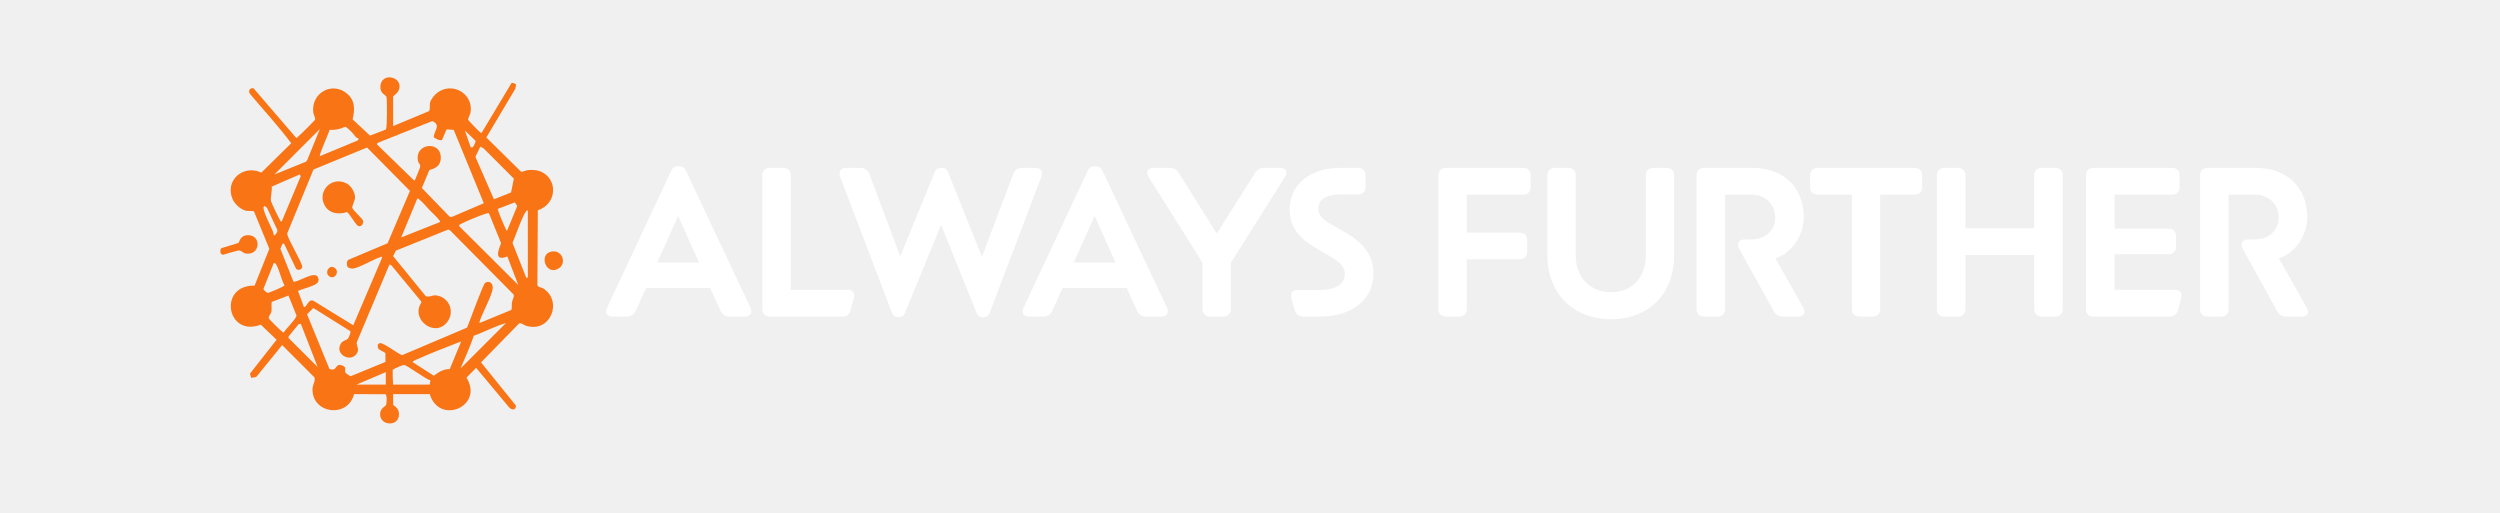
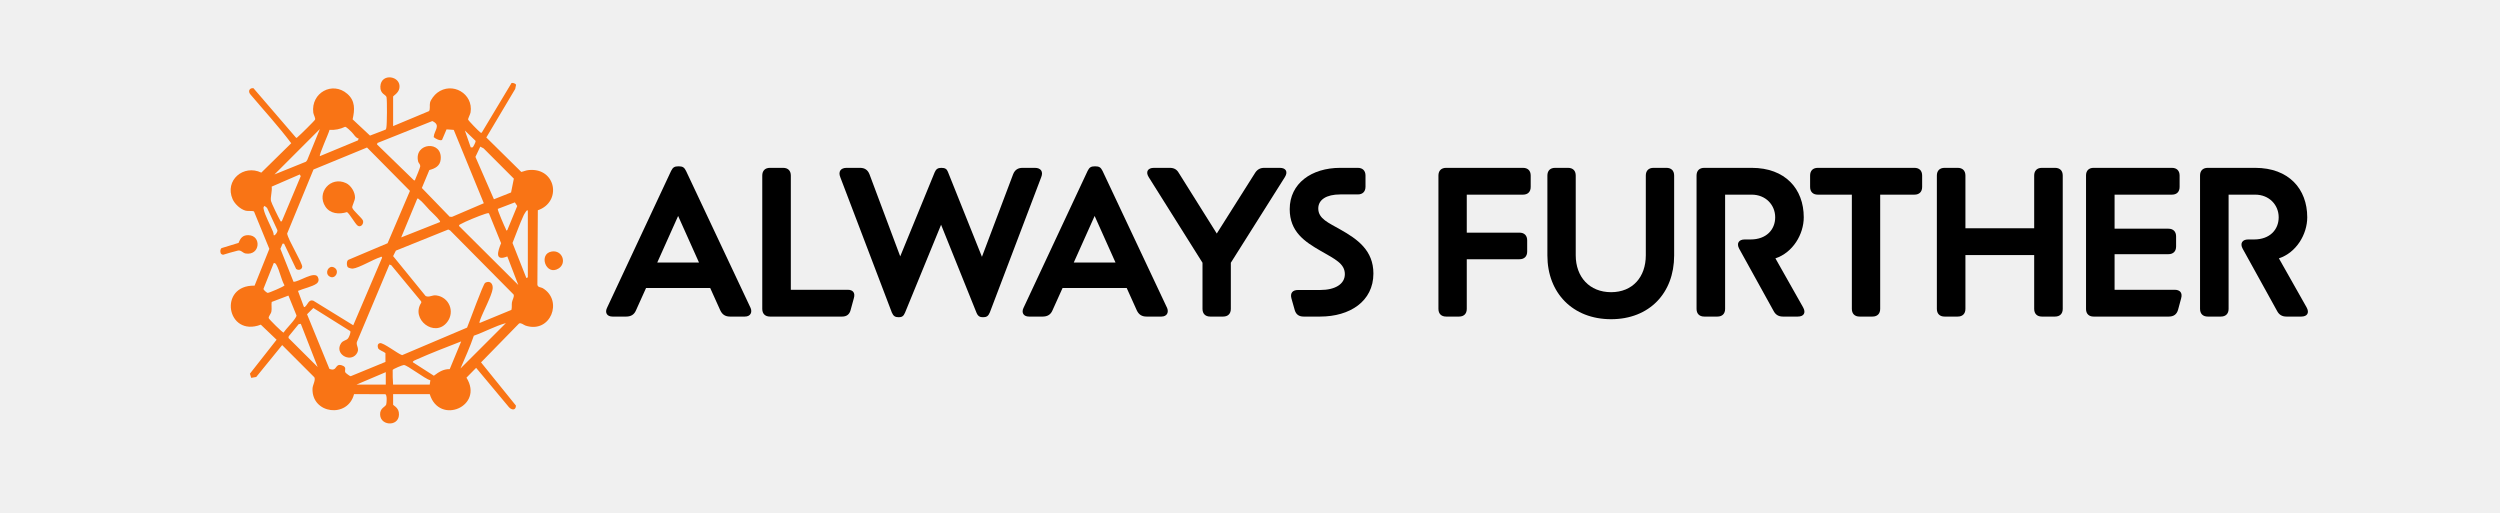
<svg xmlns="http://www.w3.org/2000/svg" id="Logo_Image" data-name="Logo Image" viewBox="0 0 1707.05 350.24">
  <defs>
    <style>
      .cls-1 {
-         fill: #fff;
+         fill: currentColor;
      }

      .cls-2 {
        fill: #f97415;
      }
    </style>
  </defs>
  <g id="New_Astro" data-name="New Astro">
    <g>
      <path class="cls-1" d="M414.44,210.31l43.8-93.6c1.2-2.4,2.25-3.15,5.1-3.15s3.9.75,5.1,3.15l44.1,93.6c1.2,2.85,0,5.85-3.9,5.85h-10.2c-3.15,0-5.25-1.35-6.6-4.2l-6.9-15.3h-43.8l-6.9,15.3c-1.2,2.85-3.45,4.2-6.6,4.2h-9.45c-3.75,0-5.25-2.7-3.75-5.85ZM477.29,179.26l-14.25-31.8-14.25,31.8h28.5Z" />
      <path class="cls-1" d="M520.49,210.91v-91.05c0-3.3,1.95-5.25,5.25-5.25h9c3.3,0,5.25,1.95,5.25,5.25v78h38.85c3.6,0,5.25,2.1,4.2,5.7l-2.25,8.25c-.75,2.85-2.7,4.35-5.7,4.35h-49.35c-3.3,0-5.25-1.95-5.25-5.25Z" />
      <path class="cls-1" d="M608.99,213.46l-35.25-92.55c-1.5-3.75.3-6.3,4.35-6.3h9.15c3.15,0,5.25,1.35,6.45,4.35l21,56.1,23.55-57.45c.9-2.1,2.1-3,4.5-3,2.55,0,3.75.75,4.5,2.7l23.25,58.05,21.3-56.4c1.2-3,3.3-4.35,6.45-4.35h8.4c4.05,0,5.85,2.55,4.35,6.3l-35.1,92.4c-1.05,2.55-2.25,3.3-4.65,3.3-2.1,0-3.45-.6-4.5-3.15l-24.15-60-24.6,60c-1.05,2.55-2.25,3.15-4.35,3.15-2.4,0-3.6-.75-4.65-3.15Z" />
      <path class="cls-1" d="M698.84,210.31l43.8-93.6c1.2-2.4,2.25-3.15,5.1-3.15s3.9.75,5.1,3.15l44.1,93.6c1.2,2.85,0,5.85-3.9,5.85h-10.2c-3.15,0-5.25-1.35-6.6-4.2l-6.9-15.3h-43.8l-6.9,15.3c-1.2,2.85-3.45,4.2-6.6,4.2h-9.45c-3.75,0-5.25-2.7-3.75-5.85ZM761.69,179.26l-14.25-31.8-14.25,31.8h28.5Z" />
      <path class="cls-1" d="M821.09,210.91v-31.5l-36.75-58.5c-2.25-3.6-.6-6.3,3.6-6.3h10.8c2.85,0,4.8,1.05,6.15,3.45l25.95,41.4,26.25-41.55c1.5-2.25,3.45-3.3,6.15-3.3h10.65c4.2,0,5.7,2.7,3.45,6.3l-36.9,58.5v31.5c0,3.3-1.95,5.25-5.25,5.25h-8.85c-3.3,0-5.25-1.95-5.25-5.25Z" />
      <path class="cls-1" d="M884.09,211.81l-2.25-7.95c-1.05-3.75.75-5.85,4.5-5.85h15.15c10.2,0,16.8-4.05,16.8-10.8,0-7.2-6.6-10.2-16.5-15.9-10.95-6.3-21.15-13.05-21.15-28.5,0-17.55,14.85-28.2,34.5-28.2h12c3.3,0,5.25,1.95,5.25,5.25v7.65c0,3.3-1.95,5.25-5.25,5.25h-12c-9.45,0-15,3.6-15,9.6,0,7.05,7.05,9.75,15.15,14.4,11.7,6.6,22.5,14.25,22.5,30,0,19.05-16.2,29.4-36.3,29.4h-11.4c-3,0-5.1-1.35-6-4.35Z" />
      <path class="cls-1" d="M982.19,210.91v-91.05c0-3.3,1.95-5.25,5.25-5.25h52.5c3.3,0,5.25,1.95,5.25,5.25v7.8c0,3.3-1.95,5.25-5.25,5.25h-38.4v25.95h36c3.3,0,5.25,1.95,5.25,5.25v7.65c0,3.3-1.95,5.25-5.25,5.25h-36v33.9c0,3.3-1.95,5.25-5.25,5.25h-8.85c-3.3,0-5.25-1.95-5.25-5.25Z" />
      <path class="cls-1" d="M1056.59,174.46v-54.6c0-3.3,1.95-5.25,5.25-5.25h8.85c3.3,0,5.25,1.95,5.25,5.25v54.45c0,14.85,9.45,25.2,24.15,25.2s23.7-10.35,23.7-25.2v-54.45c0-3.3,1.95-5.25,5.25-5.25h8.85c3.3,0,5.25,1.95,5.25,5.25v54.6c0,25.65-16.95,43.5-43.05,43.5s-43.5-17.85-43.5-43.5Z" />
      <path class="cls-1" d="M1158.44,210.91v-91.05c0-3.3,1.95-5.25,5.25-5.25h32.4c22.95,0,35.55,14.4,35.55,33.75,0,11.7-7.5,24.15-19.35,28.05l18.9,33.45c2.1,3.75.45,6.3-3.6,6.3h-10.2c-2.85,0-4.95-1.2-6.3-3.75l-23.55-42.6c-1.95-3.6-.3-6.3,3.75-6.3h4.05c10.8,0,16.8-6.75,16.8-15.15s-6.45-15.45-16.05-15.45h-18.15v78c0,3.3-1.95,5.25-5.25,5.25h-9c-3.3,0-5.25-1.95-5.25-5.25Z" />
      <path class="cls-1" d="M1264.48,210.91v-78h-23.25c-3.3,0-5.25-1.95-5.25-5.25v-7.8c0-3.3,1.95-5.25,5.25-5.25h66c3.3,0,5.25,1.95,5.25,5.25v7.8c0,3.3-1.95,5.25-5.25,5.25h-23.4v78c0,3.3-1.95,5.25-5.25,5.25h-8.85c-3.3,0-5.25-1.95-5.25-5.25Z" />
      <path class="cls-1" d="M1336.78,216.16h-9c-3.3,0-5.25-1.95-5.25-5.25v-91.05c0-3.3,1.95-5.25,5.25-5.25h9c3.3,0,5.25,1.95,5.25,5.25v36h46.95v-36c0-3.3,1.95-5.25,5.25-5.25h9c3.3,0,5.25,1.95,5.25,5.25v91.05c0,3.3-1.95,5.25-5.25,5.25h-9c-3.3,0-5.25-1.95-5.25-5.25v-36.75h-46.95v36.75c0,3.3-1.95,5.25-5.25,5.25Z" />
      <path class="cls-1" d="M1480.93,216.16h-51.45c-3.15,0-5.1-1.95-5.1-5.1v-91.35c0-3.15,1.95-5.1,5.1-5.1h53.55c3.3,0,5.25,1.95,5.25,5.25v7.8c0,3.3-1.95,5.25-5.25,5.25h-39.15v23.25h36.75c3.3,0,5.25,1.95,5.25,5.25v6.9c0,3.3-1.95,5.25-5.25,5.25h-36.75v24.3h40.95c3.75,0,5.55,2.1,4.5,5.85l-2.1,7.8c-.9,3.15-3,4.65-6.3,4.65Z" />
      <path class="cls-1" d="M1502.23,210.91v-91.05c0-3.3,1.95-5.25,5.25-5.25h32.4c22.95,0,35.55,14.4,35.55,33.75,0,11.7-7.5,24.15-19.35,28.05l18.9,33.45c2.1,3.75.45,6.3-3.6,6.3h-10.2c-2.85,0-4.95-1.2-6.3-3.75l-23.55-42.6c-1.95-3.6-.3-6.3,3.75-6.3h4.05c10.8,0,16.8-6.75,16.8-15.15s-6.45-15.45-16.05-15.45h-18.15v78c0,3.3-1.95,5.25-5.25,5.25h-9c-3.3,0-5.25-1.95-5.25-5.25Z" />
    </g>
  </g>
  <g>
    <path class="cls-2" d="M268.42,86.11l24.51-10.24c.96-1.07.29-4,.71-5.79.51-2.2,3.04-5.29,4.83-6.67,10.28-7.93,24.9.54,22.84,13.34-.2,1.26-1.81,4.19-1.66,4.91.15.68,7.08,7.82,8.02,8.46.42.29.49.7,1.25.49l20.36-33.93c.94-.26,2.8.32,3.09,1.27l-.58,2.78-19.72,33.14,23.87,23.53c1.89-.4,3.15-1.12,5.22-1.3,18.65-1.65,22.59,21.86,6.08,27.47l-.3,50.79c.23,2,2.43,1.67,3.62,2.38,14.17,8.46,5.44,31.16-11.62,25.62-1.43-.47-3.05-2.15-4.5-1.5l-25.98,26.59,23.83,29.49c-.02,3.46-3.01,3.2-4.88.96l-22.3-26.73-6.6,6.71c12.18,19.47-18.51,32.68-25.08,11.25h-25v7.25c0,.33,3.36,1.79,3.88,5.12,1.55,9.84-12.32,9.92-12.76,1.75-.26-4.74,3.68-5.37,4.16-7.08.36-1.28.7-6.55-.61-6.98l-21.35-.09c-4.21,16.71-28.96,13.52-28.36-3.73.09-2.6,2.25-5.62,1.27-7.74l-21.99-22-17.71,21.78-3.44.6-.87-2.86,18.21-23.17-10.77-10.29c-23.42,8.92-29.29-27.22-4.26-26.64l10.08-25.12-10.45-25.48c-.75-.68-3.97-.18-5.56-.56-3.59-.85-7.6-4.53-9.08-7.92-5.6-12.85,7.5-23.93,19.61-18.1l20.43-20.07c-8.7-11.59-18.59-22.34-27.95-33.42-1.75-2.11-.53-4.44,2.14-4.18l29.16,33.91c.59.13.85-.44,1.22-.72,1.23-.94,11.42-10.97,11.72-11.74.36-.97-1.08-3.42-1.24-4.76-1.68-13.52,13.1-21.67,23.28-12.78,5.48,4.79,5.06,10.83,3.59,17.38l11.87,11.1,10.66-4.09c.29-.23.41-.85.49-1.24.49-2.37.58-18.53.13-20.9-.35-1.83-4.45-2.09-4.21-7.32.42-9.58,14.36-7.22,13.01,1.08-.56,3.47-4.3,5.37-4.3,5.74v20.25ZM301.84,95.53c-1.31.82-4.63-.87-5.71-1.91.28-4.59,5.27-8.06-.93-10.96l-37.46,14.96-.32.99,25.24,24.52c.99.17.64-.2.87-.65.48-.95,3.32-8.02,3.38-8.67.17-1.87-1.09-2.22-1.4-3.55-3.03-12.89,16.73-14.72,15.4-1.4-.45,4.53-3.78,6.17-7.75,7.25l-5.11,12.25,18.98,19.61,1.57.12,21.76-9.32-20.53-50.08-4.92-.36-3.07,7.19ZM240.23,90.3c-.9-.87-3.54-3.62-4.58-3.72-3.51,1.63-6.75,2.3-10.65,2.11-.53,2.4-7.32,17.1-6.57,17.92l25.98-10.76.51-1.23c-2.15-.46-3.3-2.97-4.69-4.32ZM187.42,119.11l21.54-8.71.84-1.16,8.61-21.13-30.99,31ZM322.83,100.52c.21-.12,2.31-3.75,1.86-4.39l-7.27-7.01,4,11.5c.45-.04.99.14,1.4-.1ZM330.23,101.32l-2.28-1.19-3.32,7,12.63,28.94,11.71-4.66,1.89-9.43-20.62-20.65ZM237.54,182.5c-.9-.89-1.06-4.48.4-5.12l26.71-11.29,15.27-35.74-29.31-29.63-36.55,15.03-17.98,43.7c.44,4.09,10.61,20.33,10.27,22.8-.28,1.99-2.69,2.56-4.16,1.36l-8.24-17.26-1.03.06-1.47,3.48,8.96,22.51c3.48.28,14.47-7.71,16.66-3.18.79,1.63.59,3.28-.87,4.4-2.78,2.11-9.36,3.49-12.73,5.02l3.96,10.74c.66.65.81.1,1.24-.29,1.48-1.36,2.25-4.84,5.29-3.76l27.25,16.77,19.73-46.24c-.86-1.16-.72-.42-1.24-.26-5.03,1.55-14.35,7.28-18.73,7.8-.83.1-2.9-.4-3.4-.9ZM192.41,151.11l12.95-30.82-.69-1.17-19.17,8.32c.5,2.9-1,7.23-.47,9.8.27,1.31,5.34,11.8,6.27,13.22.31.48-.06.9,1.11.64ZM293.21,143.33c-1.89-1.96-5.01-5.83-7.03-7.22-.42-.29-.49-.7-1.25-.49l-11,26.5,26.5-10.5c.21-.76-.2-.83-.49-1.25-1.33-1.94-4.89-5.14-6.72-7.03ZM346.41,157.11l6.77-16.45-1.62-2.49-11.64,4.46c-.44.59,4.69,12.29,5.45,13.77.21.4.12,1.49,1.04.71ZM186.92,160.61c.72.71,3.07-2.69,2.42-3.62l-7-15.06-1.67-1.32c-1.09.75-.75,1.48-.55,2.52.7,3.62,4.6,10.97,6.18,14.83.34.84.59,1.72.61,2.64ZM360.42,189.36v-45c0-2.75-2.68,2.28-2.85,2.65-2.85,6.12-5.07,12.64-7.62,18.9l9.47,23.96,1-.51ZM333.87,145.67c-.43-.38-2.09.22-2.73.42-3.75,1.18-13.22,5.05-16.58,6.92-.5.28-1.29.56-1.12,1.32l40.47,40.28-7.5-19.5c-8.99,3.58-6.42-3.75-4.25-9.06l-8.29-20.39ZM307.26,157.29l-1.18-.57-35.76,14.41-1.89,3.75,22.21,27.27c2.62,1.13,4.28-.87,7.41-.42,8.74,1.26,12.65,11.18,7.36,18.12-8.49,11.14-25.31-1.91-17.72-13.2l-.13-.89-20.38-24.66-1.25-.49-22.28,53c-.6,2.68,2.32,4.66-.3,8.17-4.48,6-15.26-.25-10.43-7.43,1.35-2,3.55-1.81,4.72-3.28.68-.85,2-3.93,1.55-4.95l-25.24-15.82-4.29,4.29,15.26,37.27c5.61,2.17,3.54-3.97,8.43-2.42,4,1.27,1.51,3.41,2.53,4.94.29.44,3.11,2.58,3.56,2.51l23.76-9.76-.02-6.04c-1.19-1.11-4.63-2.02-5.04-3.45s-.46-2.88,1.27-3.33c2.25-.59,12.25,7.32,15.18,8.19l44.33-18.8c1.57-3.6,10.94-29.81,12.38-30.61,3.32-1.83,5.53.68,5.08,4.2-.57,4.49-6.48,15.56-8.34,20.66-.31.85-.71,1.69-.61,2.63l21.77-8.98c.48-1.69.1-3.41.36-5.14s1.81-3.89,1.13-5.37l-43.42-43.84ZM186.92,179.61l-6.93,17.38c-.57.84,2.29,2.92,2.74,3.01.7.14,11.45-4.43,11.53-5.13-2.28-4.13-3.28-9.9-5.46-13.9-.41-.75-.88-1.52-1.88-1.36ZM185.51,206.2c-.33,2.16.19,4.4-.2,6.55-.28,1.55-2.12,3.35-1.82,4.51.18.69,9.48,10.02,10.17,9.85,1.41-2.45,8.76-9.51,8.8-11.73l-5.51-13.56-11.44,4.36ZM345.42,220.62c-7.53,2.09-14.49,6.03-21.88,8.61-2.59,7.64-5.94,14.98-9.11,22.38l31-30.99ZM205.42,221.11l-1.51.24-6.76,8.27-.18,1.14,19.94,19.85-11.5-29.5ZM314.92,233.12c-10.28,4-20.68,7.98-30.76,12.49-.53.24-2.59.99-2.24,1.76l14.33,9.19c3.38-2.52,6.39-4.6,10.83-4.51l7.83-18.92ZM268.42,262.61h25l.45-2.96c-3.44-.66-15.83-10.5-18.12-10.42-.97.03-7.28,2.67-7.62,3.37-.09,3.35.07,6.58.28,10ZM263.42,254.11l-20,8.5h20v-8.5Z" />
    <path class="cls-2" d="M169.67,160.57c-3.88-.09-5.48,1.94-6.76,5.28l-11.69,3.58c-.13.16-.26.32-.38.49-.06.14-.12.27-.19.41-.06.21-.15.5-.17.59,0,0,0,0,0,0-.01.32-.03.64-.01.96,0,.01,0,.02,0,.03.05.26.12.51.17.77.07.19.19.45.24.57.25.14.49.31.72.5.25.07.49.14.74.21,3.29-1.02,6.59-1.98,9.91-2.81,2.29-.65,3.5,1.62,5.46,1.94,10.01,1.63,11.02-12.29,1.97-12.51Z" />
    <path class="cls-2" d="M376.79,171.73c7.16-1.13,10.47,7.96,4.6,11.61-8.63,5.37-13.98-10.13-4.6-11.61Z" />
    <path class="cls-2" d="M244.07,153.96c-1.78-1.5-5.54-8.28-7.15-9.14-5.26,1.66-11.44,1.25-14.73-3.73-6.24-9.48,3.48-21.01,14.07-16.07,3.41,1.59,6.16,6.12,6.16,9.84,0,2.02-2.13,5.82-1.91,6.88.43,2.09,7.11,7.34,7.42,9.15.43,2.47-1.97,4.66-3.85,3.07Z" />
    <path class="cls-2" d="M224.56,188.46c-2.84-2.29-.19-7.41,3.21-5.98,4.93,2.08.92,9.31-3.21,5.98Z" />
  </g>
</svg>
